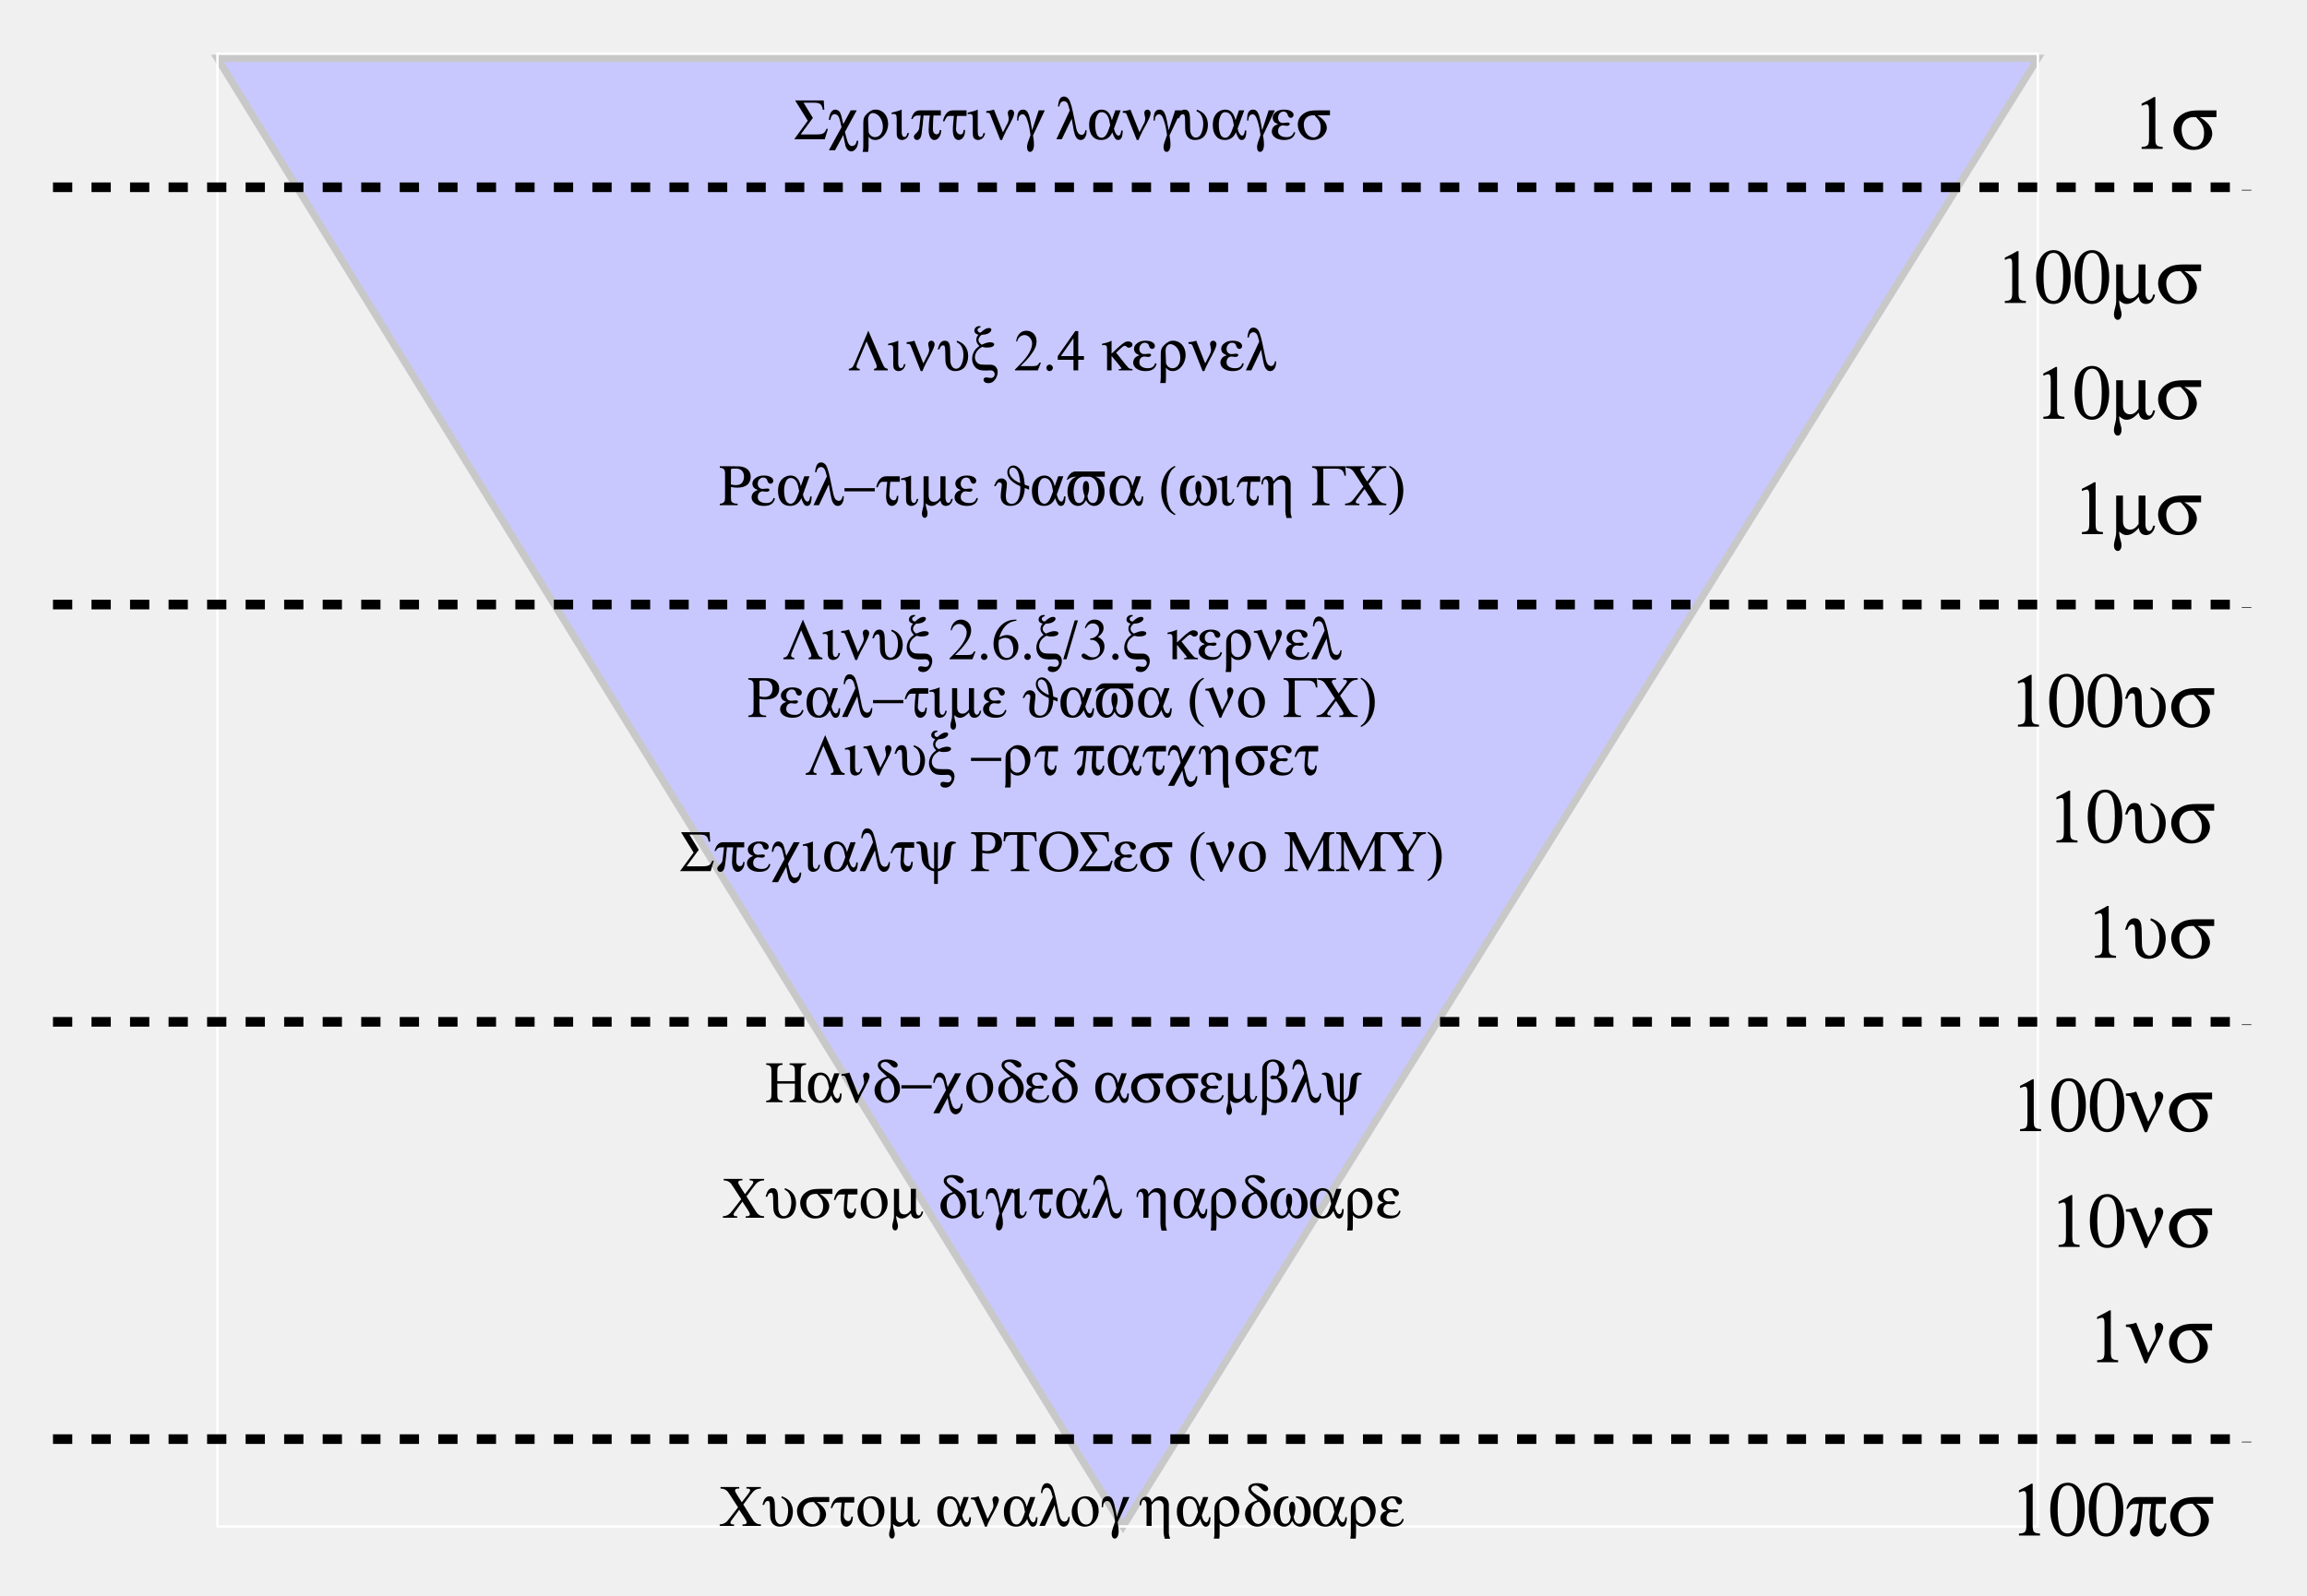
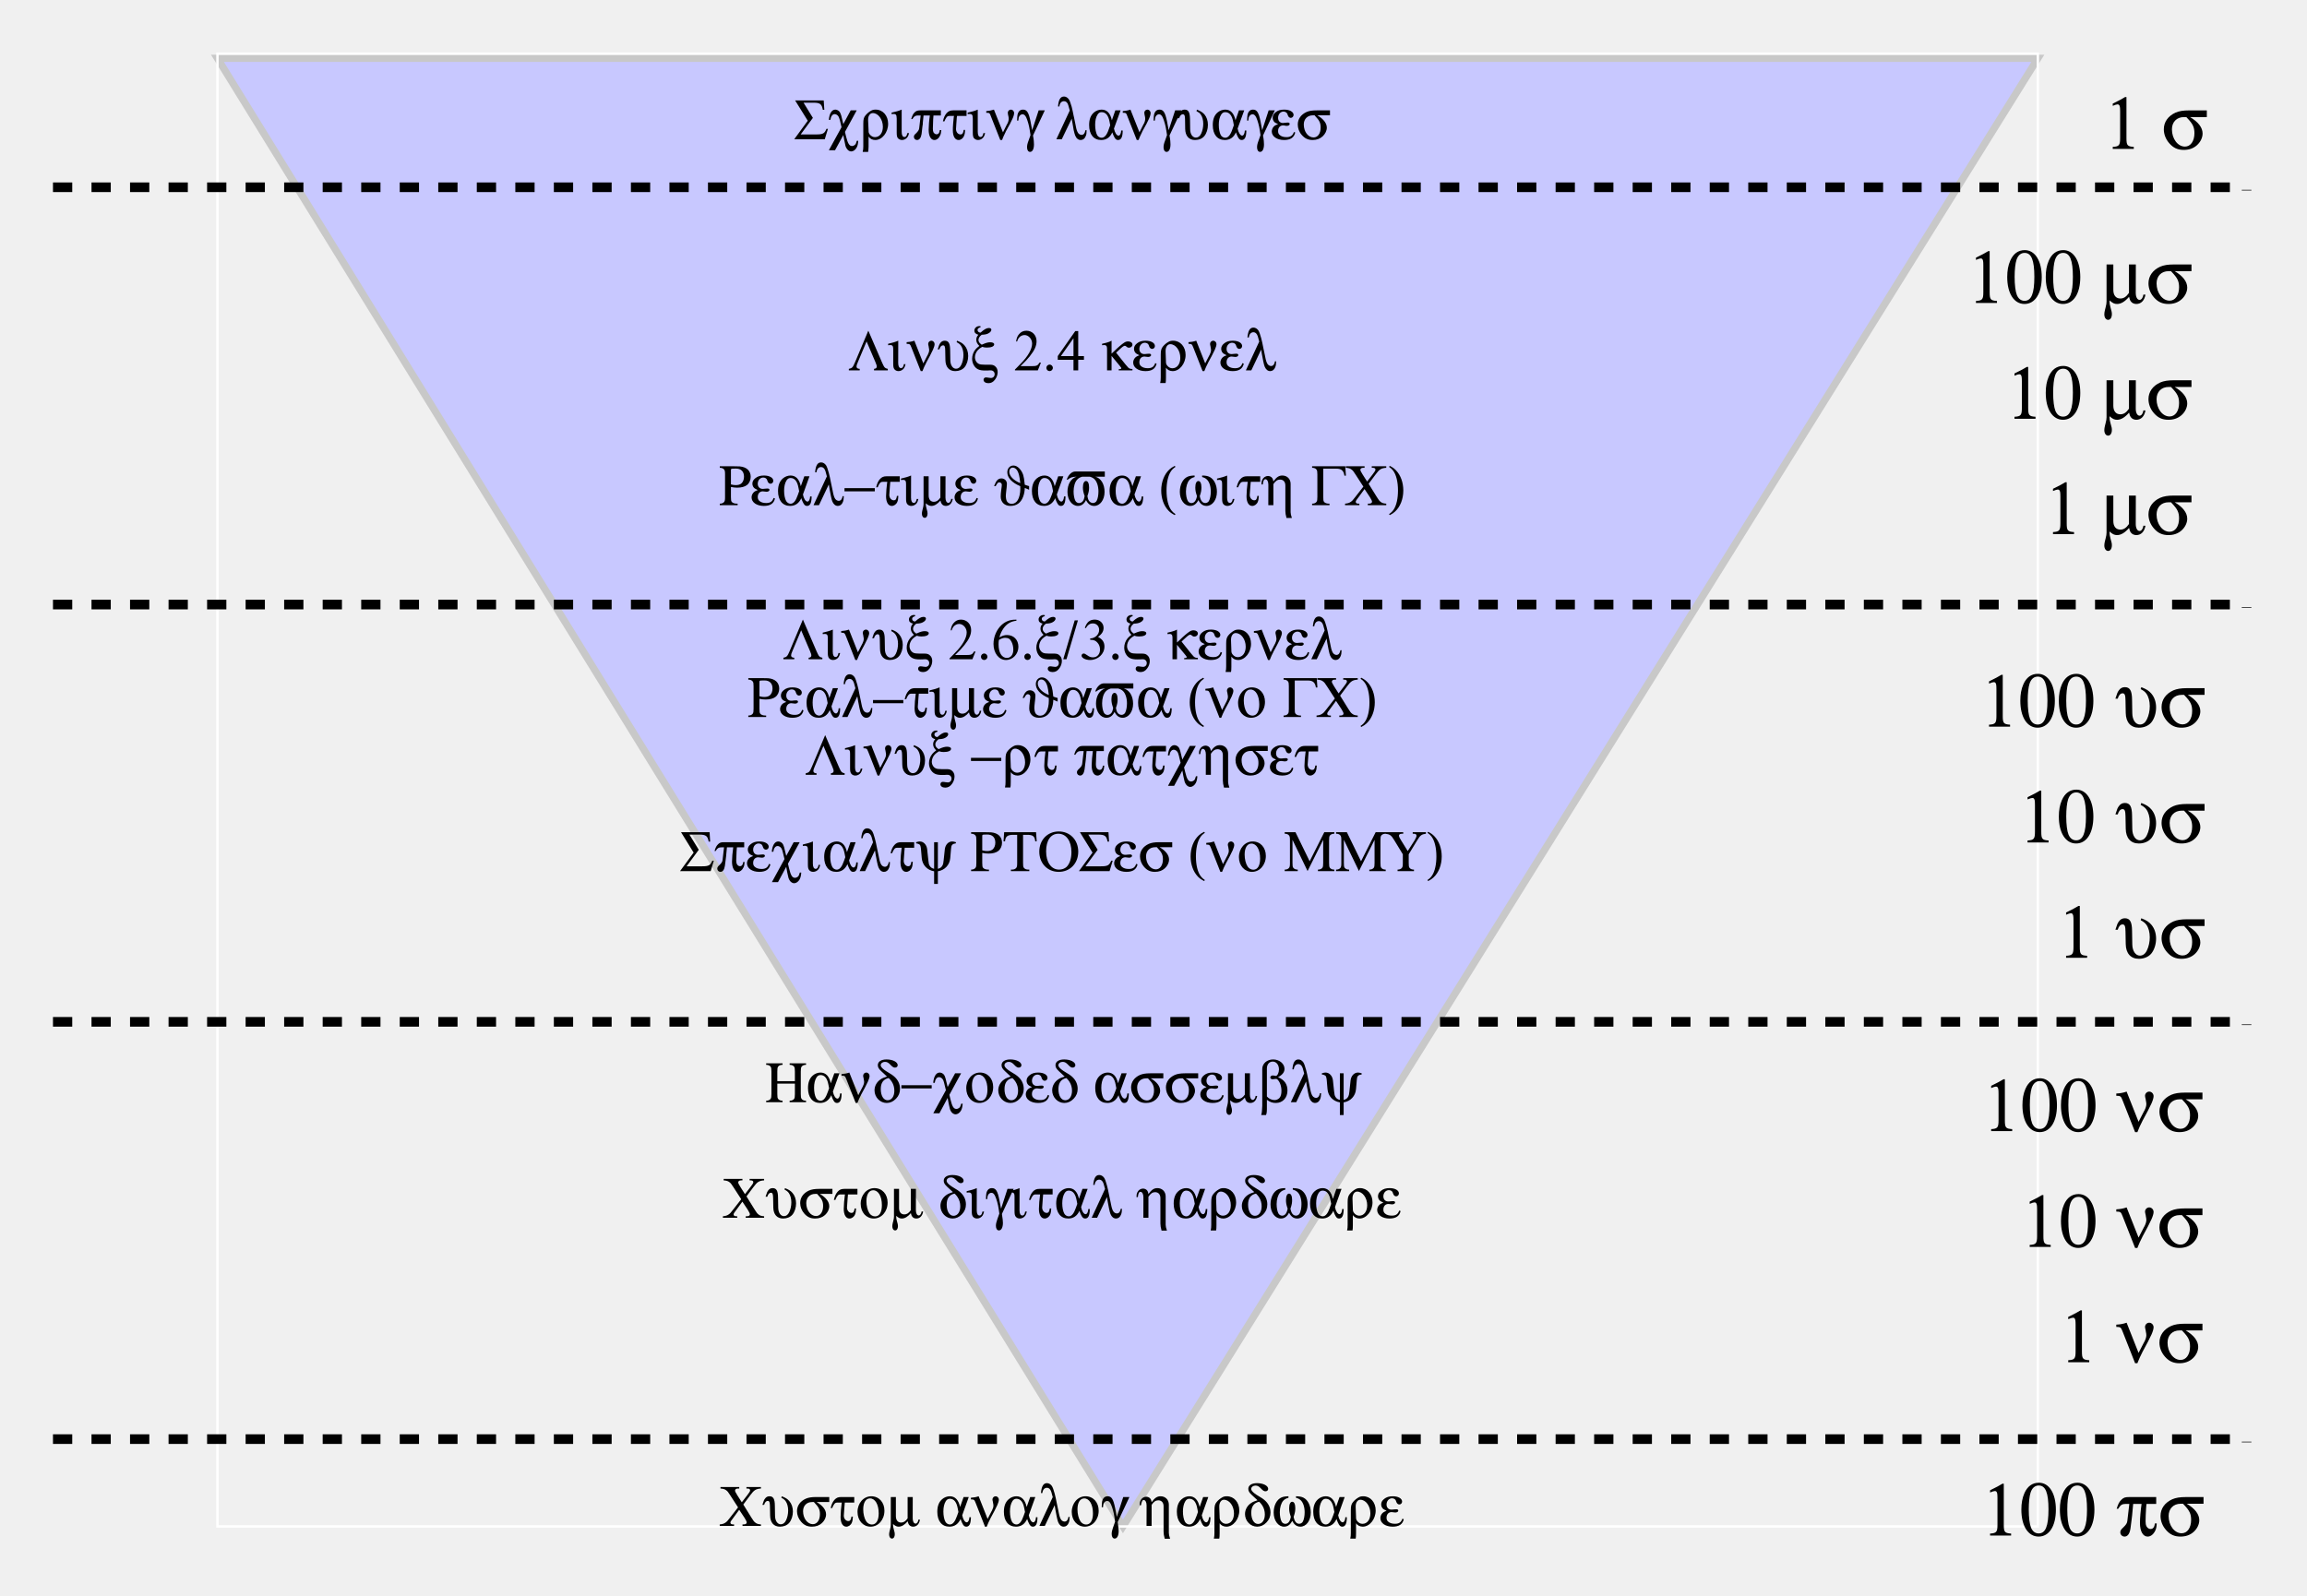
<svg xmlns="http://www.w3.org/2000/svg" width="239.508" height="165.681" viewBox="-2121 -36 3200.646 2200.87" id="svg2" version="1.1">
  <defs id="defs38" />
  <g style="fill:none;stroke-width:0.025in" id="g4" transform="translate(-7456.957,-3429.356)">
    <path style="fill:#c8c8ff;fill-opacity:1;stroke:#c8c8c8;stroke-width:10.023;stroke-linecap:butt;stroke-linejoin:miter;stroke-miterlimit:4;stroke-opacity:1;stroke-dasharray:none" d="m 5637.654,3467.723 2525.522,0 -1269.27,2037.341 z" id="path3004" />
    <rect style="fill:none;stroke:#ffffff;stroke-width:3.341;stroke-miterlimit:4;stroke-opacity:1;stroke-dasharray:none;stroke-dashoffset:0" id="rect3006" width="2525.522" height="2043.851" x="5637.654" y="3461.214" />
    <text xml:space="preserve" style="font-size:10px;font-style:normal;font-variant:normal;font-weight:normal;font-stretch:normal;text-align:center;line-height:125%;letter-spacing:0px;word-spacing:0px;writing-mode:lr-tb;text-anchor:middle;fill:#000000;fill-opacity:1;stroke:none;font-family:Symbol;-inkscape-font-specification:Symbol" x="-111.054" y="364.275" id="text3801" transform="matrix(13.36344,0,0,13.36344,-77.3172,-77.40546)">
      <tspan id="tspan3803" x="-111.054" y="364.275" />
    </text>
    <path style="fill:none;stroke:#000000;stroke-width:1;stroke-linecap:butt;stroke-linejoin:miter;stroke-miterlimit:4;stroke-opacity:1;stroke-dasharray:2, 2;stroke-dashoffset:0" d="m 11.304,17.498 227.734,0 0,0.332" id="path3805" transform="matrix(13.36344,0,0,13.36344,5258.401,3412.805)" />
    <path id="path3843" d="m 5409.456,5383.888 3043.316,0 0,4.443" style="fill:none;stroke:#000000;stroke-width:13.363;stroke-linecap:butt;stroke-linejoin:miter;stroke-miterlimit:4;stroke-opacity:1;stroke-dasharray:26.727, 26.727;stroke-dashoffset:0" />
    <path style="fill:none;stroke:#000000;stroke-width:13.363;stroke-linecap:butt;stroke-linejoin:miter;stroke-miterlimit:4;stroke-opacity:1;stroke-dasharray:26.727, 26.727;stroke-dashoffset:0" d="m 5409.456,4804.806 3043.316,0 0,4.443" id="path3845" />
    <path id="path3847" d="m 5409.456,4225.723 3043.316,0 0,4.443" style="fill:none;stroke:#000000;stroke-width:13.363;stroke-linecap:butt;stroke-linejoin:miter;stroke-miterlimit:4;stroke-opacity:1;stroke-dasharray:26.727, 26.727;stroke-dashoffset:0" />
-     <text xml:space="preserve" style="font-size:106.908px;font-style:normal;font-variant:normal;font-weight:normal;font-stretch:normal;text-align:center;line-height:125%;letter-spacing:0px;word-spacing:0px;writing-mode:lr-tb;text-anchor:middle;fill:#000000;fill-opacity:1;stroke:none;font-family:Symbol;-inkscape-font-specification:Symbol" x="8420.455" y="3593.396" id="text3849">
-       <tspan id="tspan3851" x="8420.455" y="3593.396">1s</tspan>
+     <text xml:space="preserve" style="font-size:106.908px;font-style:normal;font-variant:normal;font-weight:normal;font-stretch:normal;text-align:center;line-height:125%;letter-spacing:0px;word-spacing:0px;writing-mode:lr-tb;text-anchor:middle;fill:#000000;fill-opacity:1;stroke:none;font-family:Symbol;-inkscape-font-specification:Symbol" x="8393.728" y="3593.396" id="text3849">
+       <tspan id="tspan3851" x="8393.728" y="3593.396">1 s</tspan>
    </text>
-     <text id="text3853" y="4127.933" x="8368.358" style="font-size:106.908px;font-style:normal;font-variant:normal;font-weight:normal;font-stretch:normal;text-align:center;line-height:125%;letter-spacing:0px;word-spacing:0px;writing-mode:lr-tb;text-anchor:middle;fill:#000000;fill-opacity:1;stroke:none;font-family:Symbol;-inkscape-font-specification:Symbol" xml:space="preserve">
-       <tspan y="4127.933" x="8368.358" id="tspan3855">1ms</tspan>
+     <text id="text3853" y="4127.933" x="8341.632" style="font-size:106.908px;font-style:normal;font-variant:normal;font-weight:normal;font-stretch:normal;text-align:center;line-height:125%;letter-spacing:0px;word-spacing:0px;writing-mode:lr-tb;text-anchor:middle;fill:#000000;fill-opacity:1;stroke:none;font-family:Symbol;-inkscape-font-specification:Symbol" xml:space="preserve">
+       <tspan y="4127.933" x="8341.632" id="tspan3855">1 ms</tspan>
    </text>
-     <text id="text3861" y="3967.919" x="8341.632" style="font-size:106.908px;font-style:normal;font-variant:normal;font-weight:normal;font-stretch:normal;text-align:center;line-height:125%;letter-spacing:0px;word-spacing:0px;writing-mode:lr-tb;text-anchor:middle;fill:#000000;fill-opacity:1;stroke:none;font-family:Symbol;-inkscape-font-specification:Symbol" xml:space="preserve">
-       <tspan y="3967.919" x="8341.632" id="tspan3863">10ms</tspan>
+     <text id="text3861" y="3967.919" x="8314.905" style="font-size:106.908px;font-style:normal;font-variant:normal;font-weight:normal;font-stretch:normal;text-align:center;line-height:125%;letter-spacing:0px;word-spacing:0px;writing-mode:lr-tb;text-anchor:middle;fill:#000000;fill-opacity:1;stroke:none;font-family:Symbol;-inkscape-font-specification:Symbol" xml:space="preserve">
+       <tspan y="3967.919" x="8314.905" id="tspan3863">10 ms</tspan>
    </text>
-     <text xml:space="preserve" style="font-size:106.908px;font-style:normal;font-variant:normal;font-weight:normal;font-stretch:normal;text-align:center;line-height:125%;letter-spacing:0px;word-spacing:0px;writing-mode:lr-tb;text-anchor:middle;fill:#000000;fill-opacity:1;stroke:none;font-family:Symbol;-inkscape-font-specification:Symbol" x="8314.905" y="3807.211" id="text3865">
-       <tspan id="tspan3867" x="8314.905" y="3807.211">100ms</tspan>
+     <text xml:space="preserve" style="font-size:106.908px;font-style:normal;font-variant:normal;font-weight:normal;font-stretch:normal;text-align:center;line-height:125%;letter-spacing:0px;word-spacing:0px;writing-mode:lr-tb;text-anchor:middle;fill:#000000;fill-opacity:1;stroke:none;font-family:Symbol;-inkscape-font-specification:Symbol" x="8288.179" y="3807.211" id="text3865">
+       <tspan id="tspan3867" x="8288.179" y="3807.211">100 ms</tspan>
    </text>
-     <text xml:space="preserve" style="font-size:106.908px;font-style:normal;font-variant:normal;font-weight:normal;font-stretch:normal;text-align:center;line-height:125%;letter-spacing:0px;word-spacing:0px;writing-mode:lr-tb;text-anchor:middle;fill:#000000;fill-opacity:1;stroke:none;font-family:Symbol;-inkscape-font-specification:Symbol" x="8386.524" y="4715.928" id="text3869">
-       <tspan id="tspan3871" x="8386.524" y="4715.928">1us</tspan>
+     <text xml:space="preserve" style="font-size:106.908px;font-style:normal;font-variant:normal;font-weight:normal;font-stretch:normal;text-align:center;line-height:125%;letter-spacing:0px;word-spacing:0px;writing-mode:lr-tb;text-anchor:middle;fill:#000000;fill-opacity:1;stroke:none;font-family:Symbol;-inkscape-font-specification:Symbol" x="8359.798" y="4715.928" id="text3869">
+       <tspan id="tspan3871" x="8359.798" y="4715.928">1 us</tspan>
    </text>
-     <text xml:space="preserve" style="font-size:106.908px;font-style:normal;font-variant:normal;font-weight:normal;font-stretch:normal;text-align:center;line-height:125%;letter-spacing:0px;word-spacing:0px;writing-mode:lr-tb;text-anchor:middle;fill:#000000;fill-opacity:1;stroke:none;font-family:Symbol;-inkscape-font-specification:Symbol" x="8359.798" y="4555.914" id="text3873">
-       <tspan id="tspan3875" x="8359.798" y="4555.914">10us</tspan>
+     <text xml:space="preserve" style="font-size:106.908px;font-style:normal;font-variant:normal;font-weight:normal;font-stretch:normal;text-align:center;line-height:125%;letter-spacing:0px;word-spacing:0px;writing-mode:lr-tb;text-anchor:middle;fill:#000000;fill-opacity:1;stroke:none;font-family:Symbol;-inkscape-font-specification:Symbol" x="8333.071" y="4555.914" id="text3873">
+       <tspan id="tspan3875" x="8333.071" y="4555.914">10 us</tspan>
    </text>
-     <text id="text3877" y="4395.204" x="8333.071" style="font-size:106.908px;font-style:normal;font-variant:normal;font-weight:normal;font-stretch:normal;text-align:center;line-height:125%;letter-spacing:0px;word-spacing:0px;writing-mode:lr-tb;text-anchor:middle;fill:#000000;fill-opacity:1;stroke:none;font-family:Symbol;-inkscape-font-specification:Symbol" xml:space="preserve">
-       <tspan y="4395.204" x="8333.071" id="tspan3879">100us</tspan>
+     <text id="text3877" y="4395.204" x="8306.345" style="font-size:106.908px;font-style:normal;font-variant:normal;font-weight:normal;font-stretch:normal;text-align:center;line-height:125%;letter-spacing:0px;word-spacing:0px;writing-mode:lr-tb;text-anchor:middle;fill:#000000;fill-opacity:1;stroke:none;font-family:Symbol;-inkscape-font-specification:Symbol" xml:space="preserve">
+       <tspan y="4395.204" x="8306.345" id="tspan3879">100 us</tspan>
    </text>
-     <text id="text3881" y="5277.196" x="8386.524" style="font-size:106.908px;font-style:normal;font-variant:normal;font-weight:normal;font-stretch:normal;text-align:center;line-height:125%;letter-spacing:0px;word-spacing:0px;writing-mode:lr-tb;text-anchor:middle;fill:#000000;fill-opacity:1;stroke:none;font-family:Symbol;-inkscape-font-specification:Symbol" xml:space="preserve">
-       <tspan y="5277.196" x="8386.524" id="tspan3883">1ns</tspan>
+     <text id="text3881" y="5277.196" x="8359.798" style="font-size:106.908px;font-style:normal;font-variant:normal;font-weight:normal;font-stretch:normal;text-align:center;line-height:125%;letter-spacing:0px;word-spacing:0px;writing-mode:lr-tb;text-anchor:middle;fill:#000000;fill-opacity:1;stroke:none;font-family:Symbol;-inkscape-font-specification:Symbol" xml:space="preserve">
+       <tspan y="5277.196" x="8359.798" id="tspan3883">1 ns</tspan>
    </text>
-     <text id="text3885" y="5117.182" x="8359.798" style="font-size:106.908px;font-style:normal;font-variant:normal;font-weight:normal;font-stretch:normal;text-align:center;line-height:125%;letter-spacing:0px;word-spacing:0px;writing-mode:lr-tb;text-anchor:middle;fill:#000000;fill-opacity:1;stroke:none;font-family:Symbol;-inkscape-font-specification:Symbol" xml:space="preserve">
-       <tspan y="5117.182" x="8359.798" id="tspan3887">10ns</tspan>
+     <text id="text3885" y="5117.182" x="8333.071" style="font-size:106.908px;font-style:normal;font-variant:normal;font-weight:normal;font-stretch:normal;text-align:center;line-height:125%;letter-spacing:0px;word-spacing:0px;writing-mode:lr-tb;text-anchor:middle;fill:#000000;fill-opacity:1;stroke:none;font-family:Symbol;-inkscape-font-specification:Symbol" xml:space="preserve">
+       <tspan y="5117.182" x="8333.071" id="tspan3887">10 ns</tspan>
    </text>
-     <text xml:space="preserve" style="font-size:106.908px;font-style:normal;font-variant:normal;font-weight:normal;font-stretch:normal;text-align:center;line-height:125%;letter-spacing:0px;word-spacing:0px;writing-mode:lr-tb;text-anchor:middle;fill:#000000;fill-opacity:1;stroke:none;font-family:Symbol;-inkscape-font-specification:Symbol" x="8333.071" y="4956.472" id="text3889">
-       <tspan id="tspan3891" x="8333.071" y="4956.472">100ns</tspan>
+     <text xml:space="preserve" style="font-size:106.908px;font-style:normal;font-variant:normal;font-weight:normal;font-stretch:normal;text-align:center;line-height:125%;letter-spacing:0px;word-spacing:0px;writing-mode:lr-tb;text-anchor:middle;fill:#000000;fill-opacity:1;stroke:none;font-family:Symbol;-inkscape-font-specification:Symbol" x="8306.345" y="4956.472" id="text3889">
+       <tspan id="tspan3891" x="8306.345" y="4956.472">100 ns</tspan>
    </text>
-     <text id="text3893" y="5517.74" x="8333.071" style="font-size:106.908px;font-style:normal;font-variant:normal;font-weight:normal;font-stretch:normal;text-align:center;line-height:125%;letter-spacing:0px;word-spacing:0px;writing-mode:lr-tb;text-anchor:middle;fill:#000000;fill-opacity:1;stroke:none;font-family:Symbol;-inkscape-font-specification:Symbol" xml:space="preserve">
-       <tspan y="5517.74" x="8333.071" id="tspan3895">100ps</tspan>
+     <text id="text3893" y="5517.74" x="8306.345" style="font-size:106.908px;font-style:normal;font-variant:normal;font-weight:normal;font-stretch:normal;text-align:center;line-height:125%;letter-spacing:0px;word-spacing:0px;writing-mode:lr-tb;text-anchor:middle;fill:#000000;fill-opacity:1;stroke:none;font-family:Symbol;-inkscape-font-specification:Symbol" xml:space="preserve">
+       <tspan y="5517.74" x="8306.345" id="tspan3895">100 ps</tspan>
    </text>
    <text xml:space="preserve" style="font-size:10px;font-style:normal;font-variant:normal;font-weight:normal;font-stretch:normal;text-align:center;line-height:125%;letter-spacing:0px;word-spacing:0px;writing-mode:lr-tb;text-anchor:middle;fill:#000000;fill-opacity:1;stroke:none;font-family:Symbol;-inkscape-font-specification:Symbol" x="122.345" y="12.511" id="text3897" transform="matrix(13.36344,0,0,13.36344,5258.401,3412.805)">
      <tspan id="tspan3899" x="122.345" y="12.511" style="font-size:6px">Scripting languages</tspan>
    </text>
    <text xml:space="preserve" style="font-size:10px;font-style:normal;font-variant:normal;font-weight:normal;font-stretch:normal;text-align:center;line-height:125%;letter-spacing:0px;word-spacing:0px;writing-mode:lr-tb;text-anchor:middle;fill:#000000;fill-opacity:1;stroke:none;font-family:Symbol;-inkscape-font-specification:Symbol" x="121.015" y="33.789" id="text3901" transform="matrix(13.36344,0,0,13.36344,5258.401,3412.805)">
      <tspan id="tspan3903" x="121.015" y="33.789" />
    </text>
    <text id="text3905" y="3900.72" x="6893.35" style="font-size:133.634px;font-style:normal;font-variant:normal;font-weight:normal;font-stretch:normal;text-align:center;line-height:125%;letter-spacing:0px;word-spacing:0px;writing-mode:lr-tb;text-anchor:middle;fill:#000000;fill-opacity:1;stroke:none;font-family:Symbol;-inkscape-font-specification:Symbol" xml:space="preserve">
      <tspan style="font-size:80.181px" y="3900.72" x="6893.35" id="tspan3907">Linux 2.4 kernel</tspan>
    </text>
    <text xml:space="preserve" style="font-size:133.634px;font-style:normal;font-variant:normal;font-weight:normal;font-stretch:normal;text-align:center;line-height:125%;letter-spacing:0px;word-spacing:0px;writing-mode:lr-tb;text-anchor:middle;fill:#000000;fill-opacity:1;stroke:none;font-family:Symbol;-inkscape-font-specification:Symbol" x="6893.35" y="4087.807" id="text3909">
      <tspan id="tspan3911" x="6893.35" y="4087.807" style="font-size:80.181px">Real-time Java (with GC)</tspan>
    </text>
    <text xml:space="preserve" style="font-size:133.634px;font-style:normal;font-variant:normal;font-weight:normal;font-stretch:normal;text-align:center;line-height:125%;letter-spacing:0px;word-spacing:0px;writing-mode:lr-tb;text-anchor:middle;fill:#000000;fill-opacity:1;stroke:none;font-family:Symbol;-inkscape-font-specification:Symbol" x="6893.35" y="4301.623" id="text3913">
      <tspan id="tspan3915" x="6893.35" y="4301.623" style="font-size:80.181px">Linux 2.6.x/3.x kernel</tspan>
    </text>
    <text id="text3917" y="4381.805" x="6893.35" style="font-size:133.634px;font-style:normal;font-variant:normal;font-weight:normal;font-stretch:normal;text-align:center;line-height:125%;letter-spacing:0px;word-spacing:0px;writing-mode:lr-tb;text-anchor:middle;fill:#000000;fill-opacity:1;stroke:none;font-family:Symbol;-inkscape-font-specification:Symbol" xml:space="preserve">
      <tspan style="font-size:80.181px" y="4381.805" x="6893.35" id="tspan3919">Real-time Java (no GC)</tspan>
    </text>
    <text id="text3921" y="4461.986" x="6893.35" style="font-size:133.634px;font-style:normal;font-variant:normal;font-weight:normal;font-stretch:normal;text-align:center;line-height:125%;letter-spacing:0px;word-spacing:0px;writing-mode:lr-tb;text-anchor:middle;fill:#000000;fill-opacity:1;stroke:none;font-family:Symbol;-inkscape-font-specification:Symbol" xml:space="preserve">
      <tspan style="font-size:80.181px" y="4461.986" x="6893.35" id="tspan3923">Linux -rt patchset</tspan>
    </text>
    <text xml:space="preserve" style="font-size:133.634px;font-style:normal;font-variant:normal;font-weight:normal;font-stretch:normal;text-align:center;line-height:125%;letter-spacing:0px;word-spacing:0px;writing-mode:lr-tb;text-anchor:middle;fill:#000000;fill-opacity:1;stroke:none;font-family:Symbol;-inkscape-font-specification:Symbol" x="6893.35" y="4595.621" id="text3925">
      <tspan id="tspan3927" x="6893.35" y="4595.621" style="font-size:80.181px">Specialty RTOSes (no MMU)</tspan>
    </text>
    <text id="text3929" y="4916.346" x="6893.35" style="font-size:133.634px;font-style:normal;font-variant:normal;font-weight:normal;font-stretch:normal;text-align:center;line-height:125%;letter-spacing:0px;word-spacing:0px;writing-mode:lr-tb;text-anchor:middle;fill:#000000;fill-opacity:1;stroke:none;font-family:Symbol;-inkscape-font-specification:Symbol" xml:space="preserve">
      <tspan style="font-size:80.181px" y="4916.346" x="6893.35" id="tspan3931">Hand-coded assembly</tspan>
    </text>
    <text xml:space="preserve" style="font-size:133.634px;font-style:normal;font-variant:normal;font-weight:normal;font-stretch:normal;text-align:center;line-height:125%;letter-spacing:0px;word-spacing:0px;writing-mode:lr-tb;text-anchor:middle;fill:#000000;fill-opacity:1;stroke:none;font-family:Symbol;-inkscape-font-specification:Symbol" x="6893.35" y="5076.708" id="text3933">
      <tspan id="tspan3935" x="6893.35" y="5076.708" style="font-size:80.181px">Custom digital hardware</tspan>
    </text>
    <text id="text3937" y="5504.341" x="6893.35" style="font-size:133.634px;font-style:normal;font-variant:normal;font-weight:normal;font-stretch:normal;text-align:center;line-height:125%;letter-spacing:0px;word-spacing:0px;writing-mode:lr-tb;text-anchor:middle;fill:#000000;fill-opacity:1;stroke:none;font-family:Symbol;-inkscape-font-specification:Symbol" xml:space="preserve">
      <tspan style="font-size:80.181px" y="5504.341" x="6893.35" id="tspan3939">Custom analog hardware</tspan>
    </text>
  </g>
</svg>
